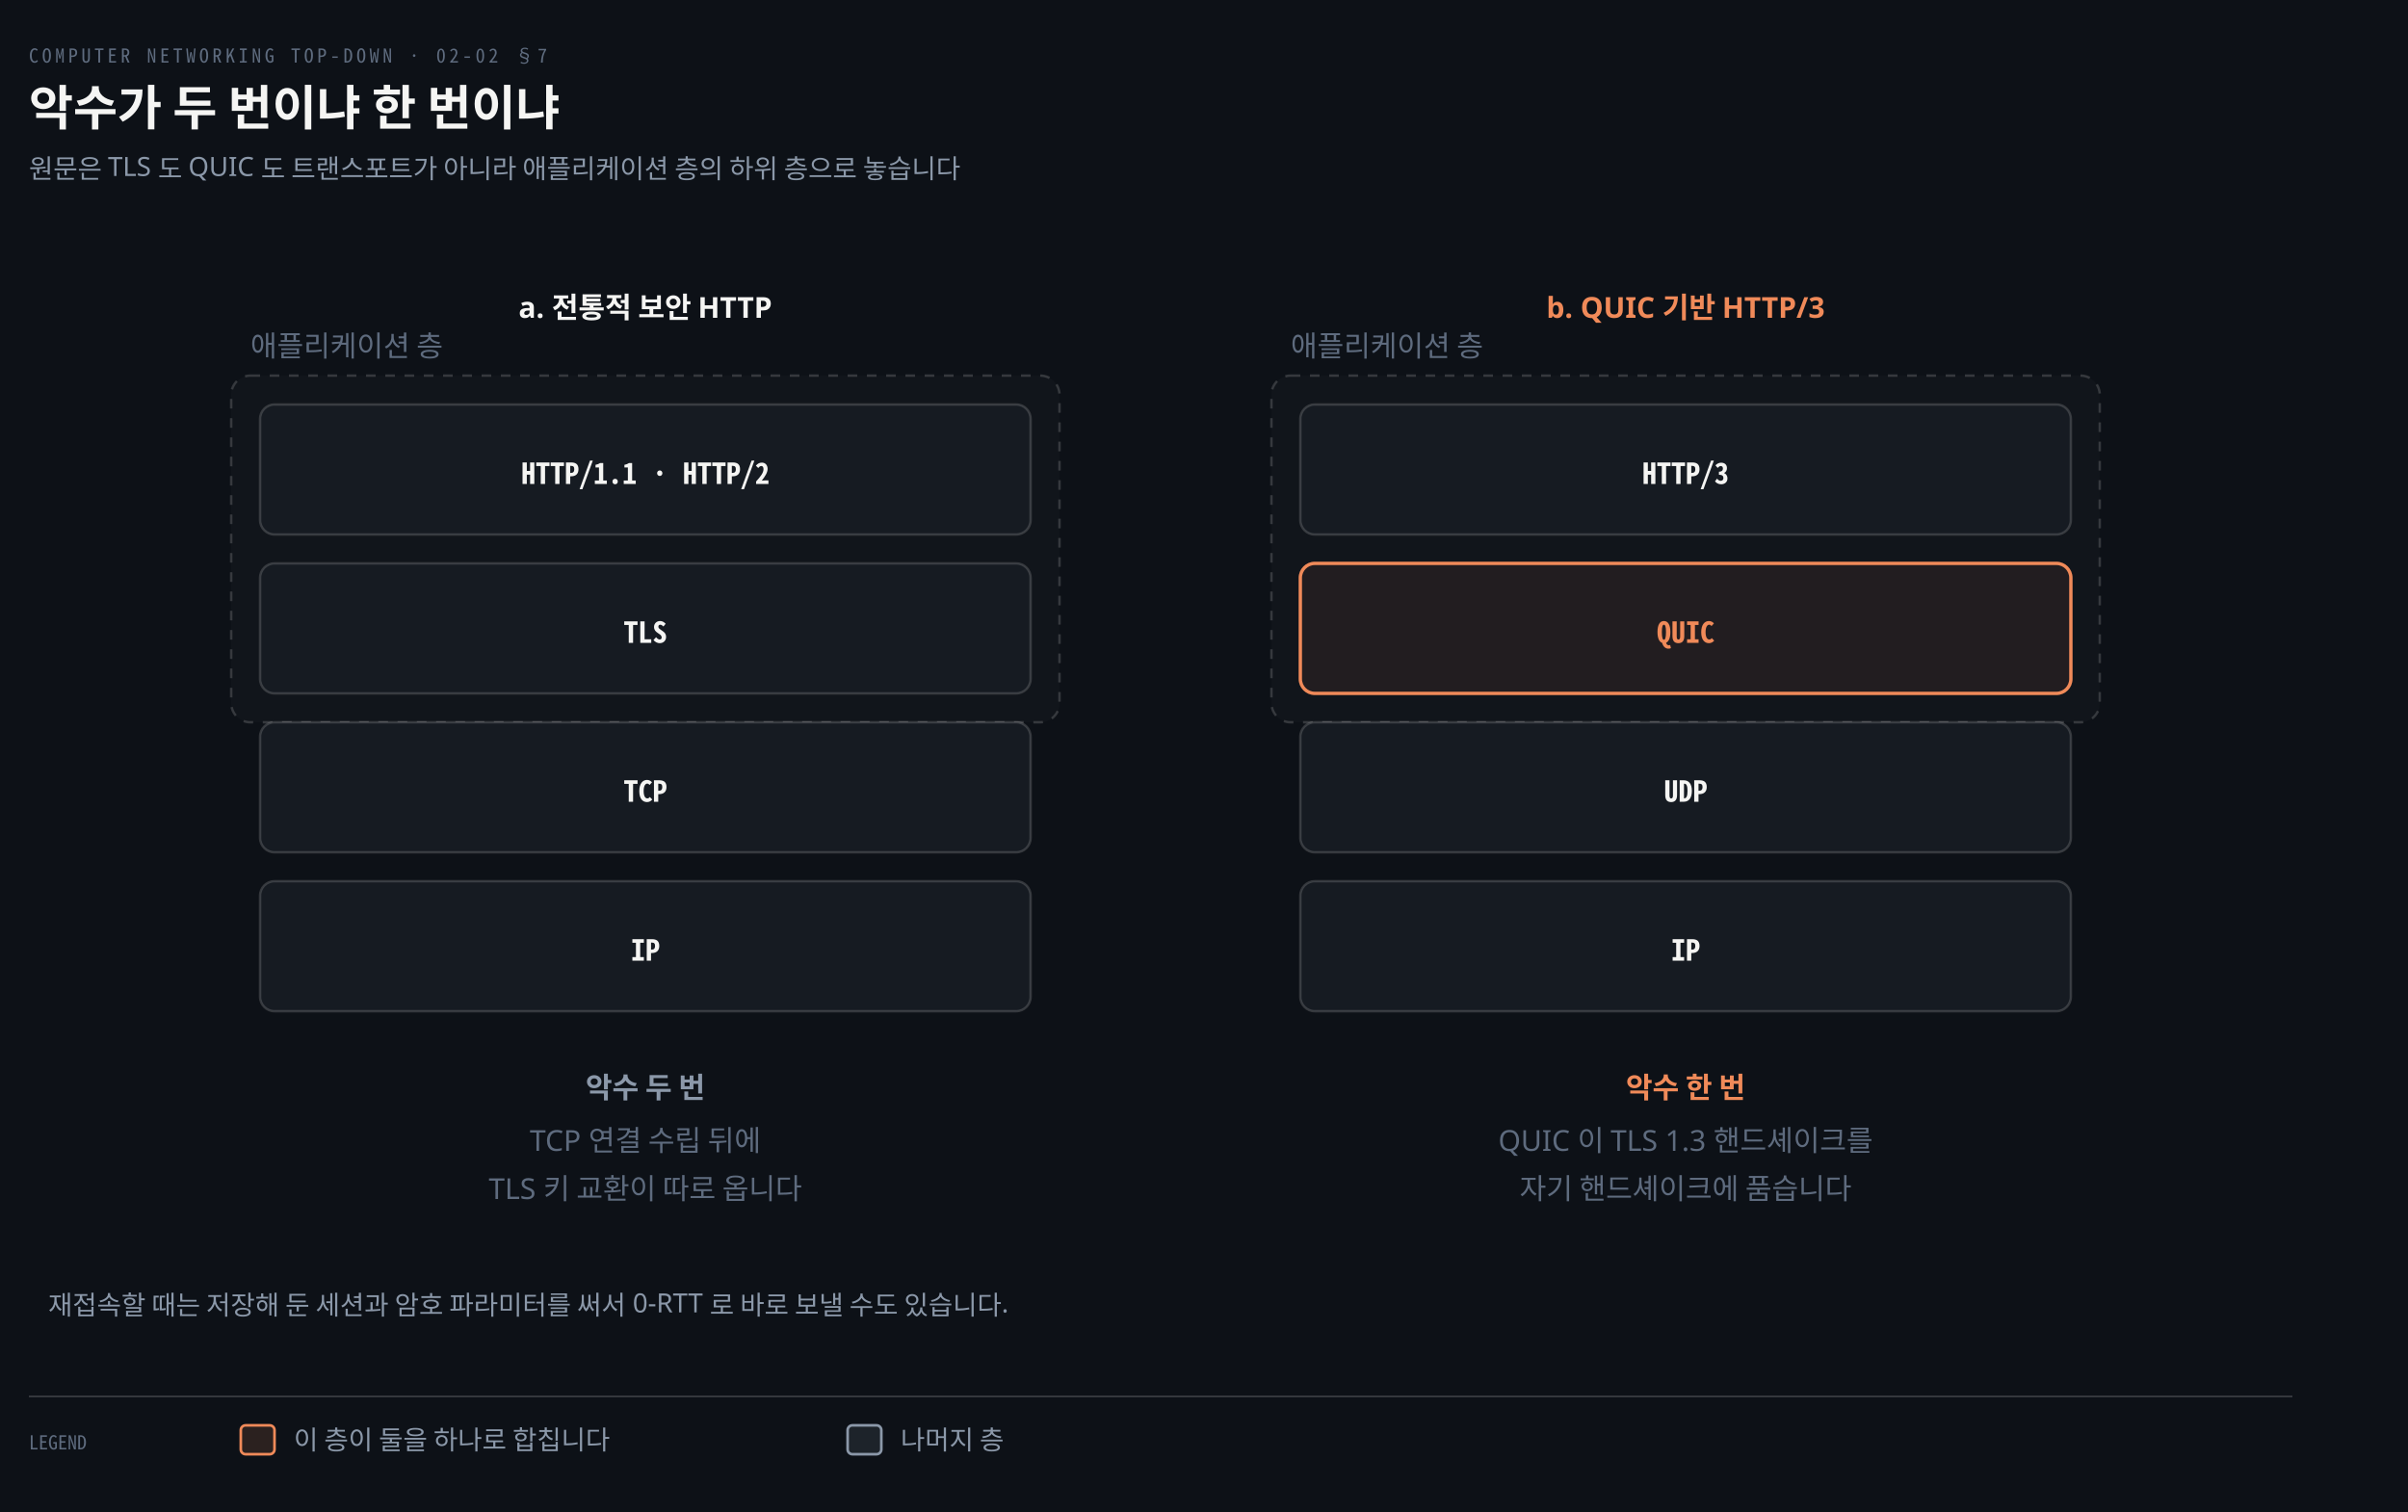
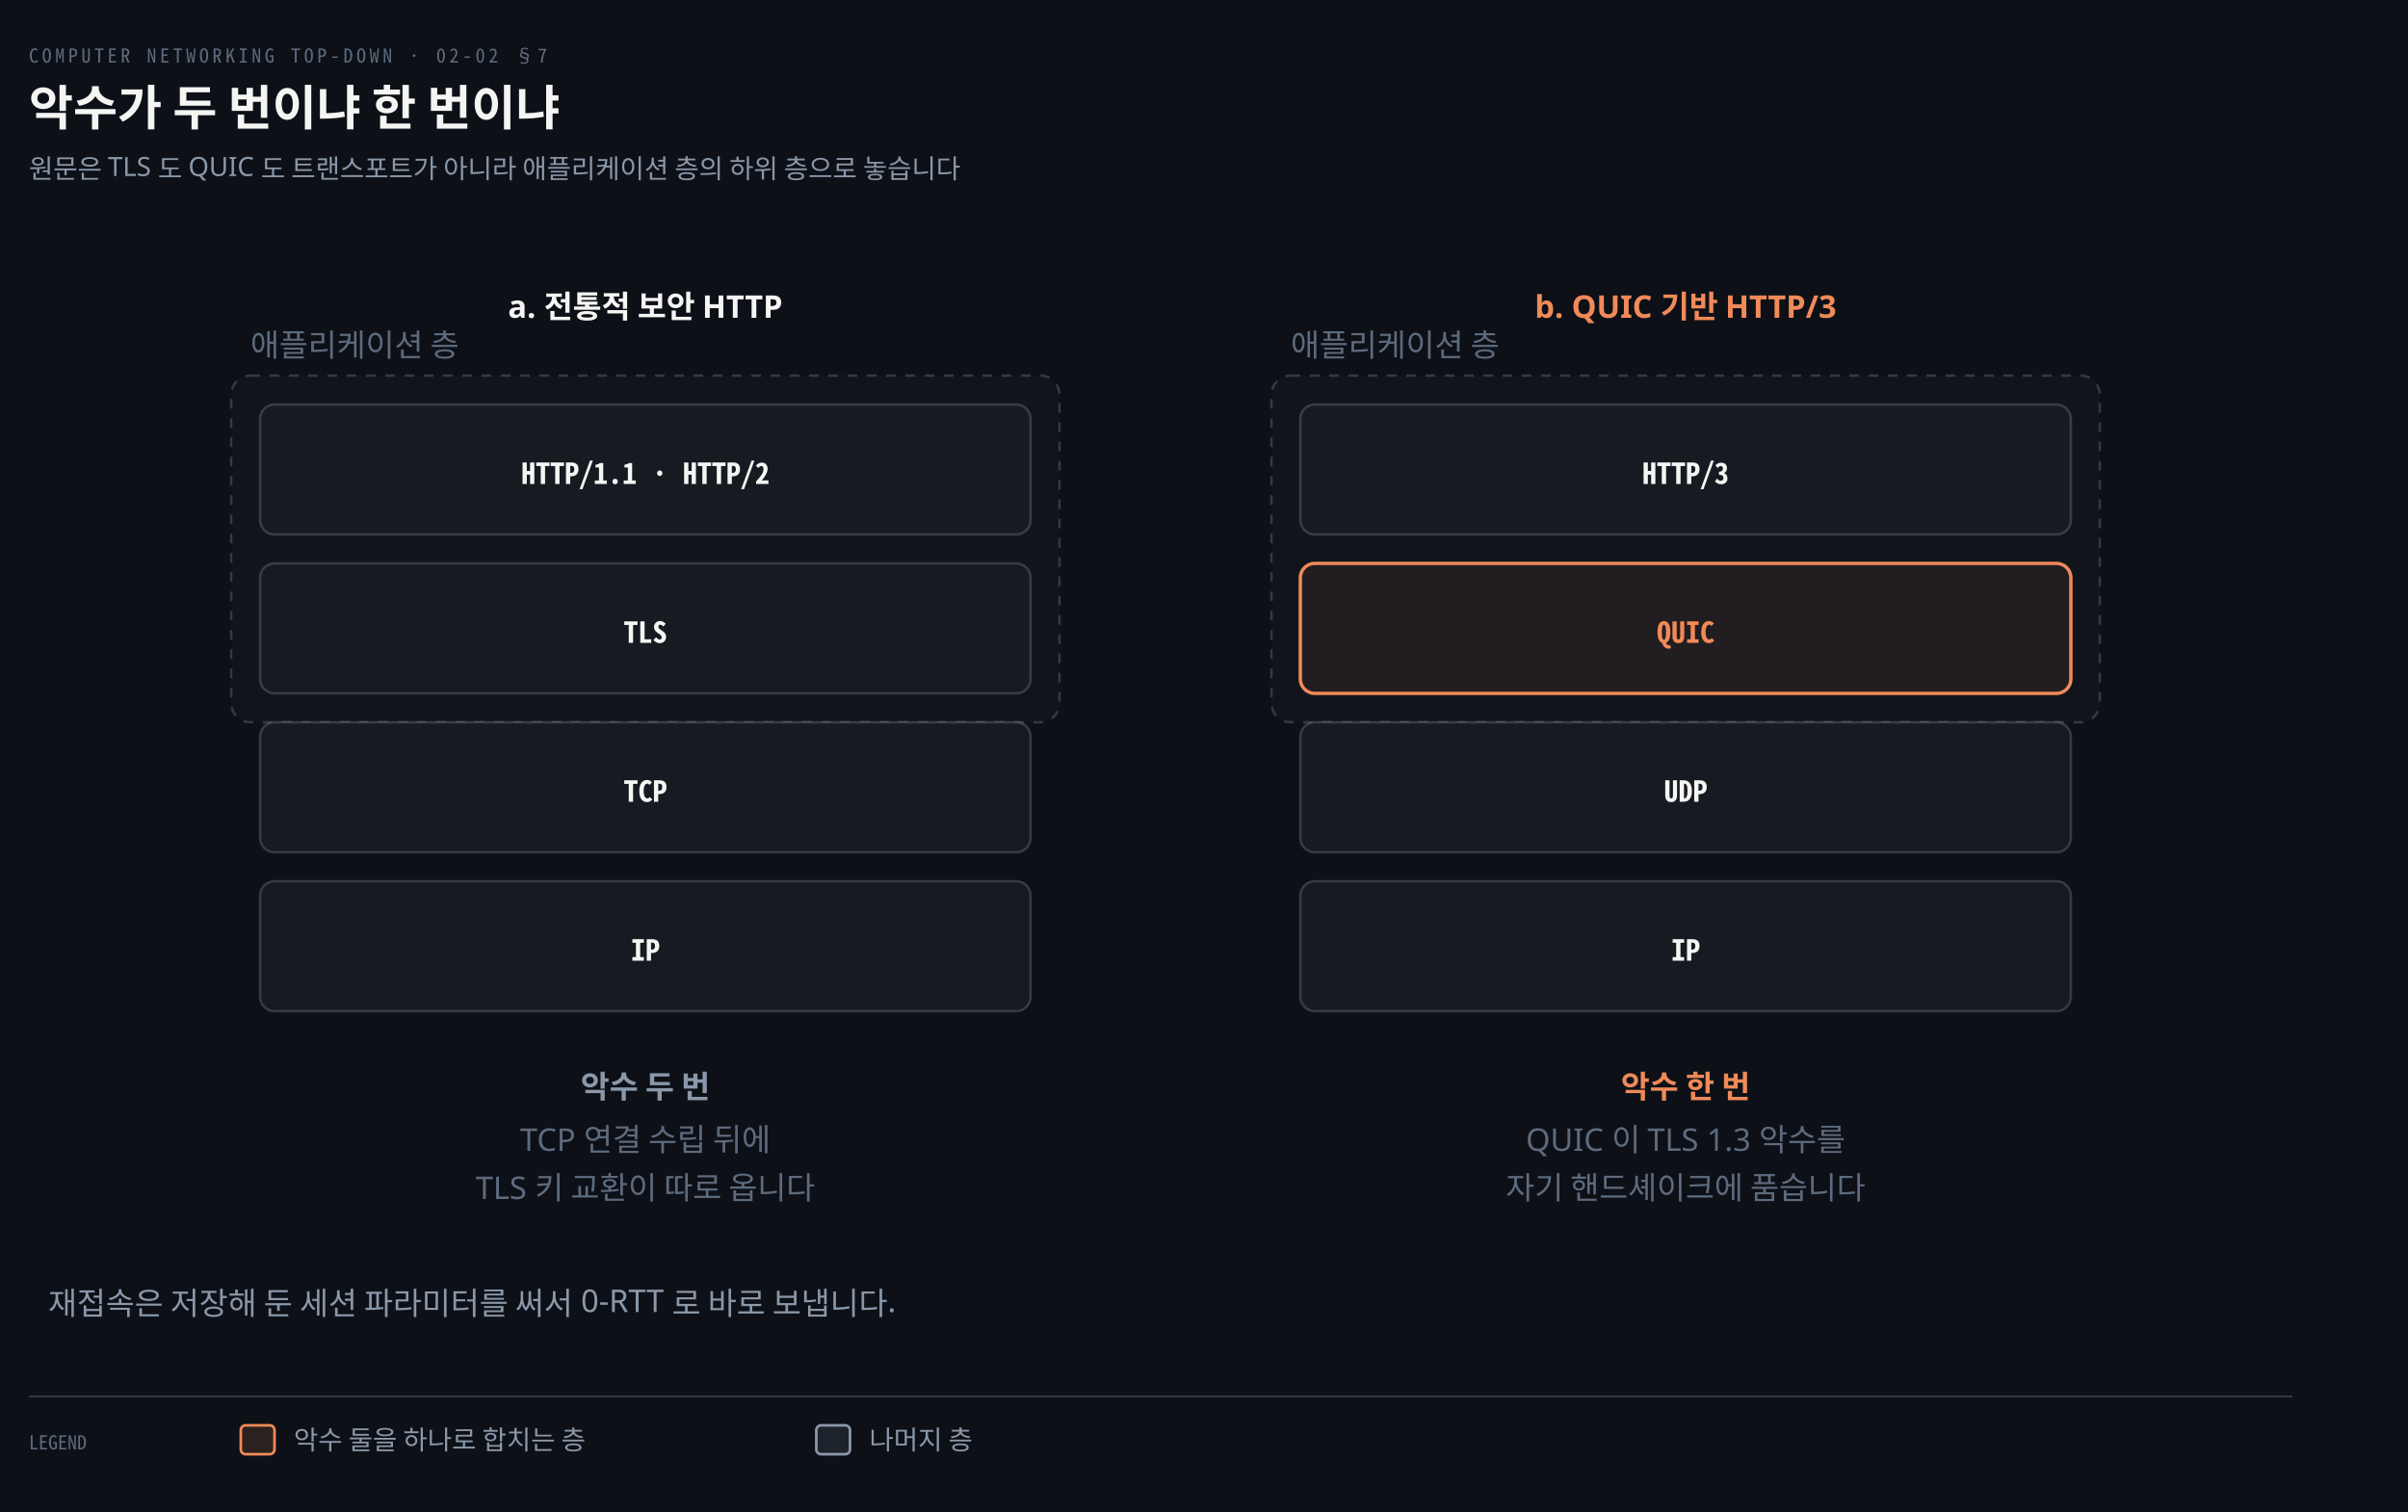
<svg xmlns="http://www.w3.org/2000/svg" viewBox="0 0 1000 628" width="100%" role="img" aria-labelledby="dt dd">
  <defs>
    <marker id="ar" viewBox="0 0 8 8" refX="7" refY="4" markerWidth="6.5" markerHeight="6.5" orient="auto">
      <path d="M0 0 L8 4 L0 8 z" fill="#8B98A9" />
    </marker>
    <marker id="ok" viewBox="0 0 8 8" refX="7" refY="4" markerWidth="6.5" markerHeight="6.5" orient="auto">
      <path d="M0 0 L8 4 L0 8 z" fill="#3FB98C" />
    </marker>
    <marker id="warn" viewBox="0 0 8 8" refX="7" refY="4" markerWidth="6.5" markerHeight="6.5" orient="auto">
      <path d="M0 0 L8 4 L0 8 z" fill="#E3B341" />
    </marker>
    <marker id="bad" viewBox="0 0 8 8" refX="7" refY="4" markerWidth="6.5" markerHeight="6.5" orient="auto">
      <path d="M0 0 L8 4 L0 8 z" fill="#F0616D" />
    </marker>
    <marker id="info" viewBox="0 0 8 8" refX="7" refY="4" markerWidth="6.5" markerHeight="6.5" orient="auto">
      <path d="M0 0 L8 4 L0 8 z" fill="#6A95D8" />
    </marker>
    <marker id="acc" viewBox="0 0 8 8" refX="7" refY="4" markerWidth="6.5" markerHeight="6.5" orient="auto">
      <path d="M0 0 L8 4 L0 8 z" fill="#F08A59" />
    </marker>
    <marker id="soft" viewBox="0 0 8 8" refX="7" refY="4" markerWidth="6.5" markerHeight="6.5" orient="auto">
      <path d="M0 0 L8 4 L0 8 z" fill="#5E6B7E" />
    </marker>
  </defs>
  <rect width="1000" height="628" fill="#0D1117" />
  <text x="12" y="26" font-family="'Geist Mono','Noto Sans Mono CJK KR',monospace" font-size="8" letter-spacing="0.18em" fill="#5E6B7E">COMPUTER NETWORKING TOP-DOWN · 02-02 §7</text>
  <text x="12" y="52" font-family="'Geist','Apple SD Gothic Neo','Noto Sans KR','Malgun Gothic',sans-serif" font-size="20" font-weight="600" fill="#F5F5F3">악수가 두 번이냐 한 번이냐</text>
  <text x="12" y="74" font-family="'Geist','Apple SD Gothic Neo','Noto Sans KR','Malgun Gothic',sans-serif" font-size="11" fill="#8B98A9">원문은 TLS 도 QUIC 도 트랜스포트가 아니라 애플리케이션 층의 하위 층으로 놓습니다</text>
-   <text x="268" y="132" text-anchor="middle" font-family="'Geist','Apple SD Gothic Neo','Noto Sans KR','Malgun Gothic',sans-serif" font-size="12" font-weight="600" fill="#F5F5F3">a. 전통적 보안 HTTP</text>
+   <text x="268" y="132" text-anchor="middle" font-family="'Geist','Apple SD Gothic Neo','Noto Sans KR','Malgun Gothic',sans-serif" font-size="13" font-weight="600" fill="#F5F5F3">a. 전통적 보안 HTTP</text>
  <rect x="96.0" y="156" width="344" height="144" rx="8" fill="#F5F5F305" stroke="rgba(191,192,192,0.22)" stroke-width="1" stroke-dasharray="4 4" />
-   <text x="104.0" y="148" text-anchor="start" font-family="'Geist','Apple SD Gothic Neo','Noto Sans KR','Malgun Gothic',sans-serif" font-size="12" font-weight="400" fill="#5E6B7E">애플리케이션 층</text>
+   <text x="104.0" y="148" text-anchor="start" font-family="'Geist','Apple SD Gothic Neo','Noto Sans KR','Malgun Gothic',sans-serif" font-size="13" font-weight="400" fill="#5E6B7E">애플리케이션 층</text>
  <rect x="108.0" y="168" width="320" height="54" rx="6" fill="#161B22" stroke="rgba(191,192,192,0.22)" stroke-width="1.0" />
  <text x="268" y="201" text-anchor="middle" font-family="'Geist Mono','Noto Sans Mono CJK KR',monospace" font-size="12" font-weight="600" fill="#F5F5F3">HTTP/1.1 · HTTP/2</text>
  <rect x="108.0" y="234" width="320" height="54" rx="6" fill="#161B22" stroke="rgba(191,192,192,0.22)" stroke-width="1.0" />
  <text x="268" y="267" text-anchor="middle" font-family="'Geist Mono','Noto Sans Mono CJK KR',monospace" font-size="12" font-weight="600" fill="#F5F5F3">TLS</text>
  <rect x="108.0" y="300" width="320" height="54" rx="6" fill="#161B22" stroke="rgba(191,192,192,0.22)" stroke-width="1.0" />
  <text x="268" y="333" text-anchor="middle" font-family="'Geist Mono','Noto Sans Mono CJK KR',monospace" font-size="12" font-weight="600" fill="#F5F5F3">TCP</text>
  <rect x="108.0" y="366" width="320" height="54" rx="6" fill="#161B22" stroke="rgba(191,192,192,0.22)" stroke-width="1.0" />
  <text x="268" y="399" text-anchor="middle" font-family="'Geist Mono','Noto Sans Mono CJK KR',monospace" font-size="12" font-weight="600" fill="#F5F5F3">IP</text>
-   <text x="700" y="132" text-anchor="middle" font-family="'Geist','Apple SD Gothic Neo','Noto Sans KR','Malgun Gothic',sans-serif" font-size="12" font-weight="600" fill="#F08A59">b. QUIC 기반 HTTP/3</text>
+   <text x="700" y="132" text-anchor="middle" font-family="'Geist','Apple SD Gothic Neo','Noto Sans KR','Malgun Gothic',sans-serif" font-size="13" font-weight="600" fill="#F08A59">b. QUIC 기반 HTTP/3</text>
  <rect x="528.0" y="156" width="344" height="144" rx="8" fill="#F5F5F305" stroke="rgba(191,192,192,0.22)" stroke-width="1" stroke-dasharray="4 4" />
-   <text x="536.0" y="148" text-anchor="start" font-family="'Geist','Apple SD Gothic Neo','Noto Sans KR','Malgun Gothic',sans-serif" font-size="12" font-weight="400" fill="#5E6B7E">애플리케이션 층</text>
+   <text x="536.0" y="148" text-anchor="start" font-family="'Geist','Apple SD Gothic Neo','Noto Sans KR','Malgun Gothic',sans-serif" font-size="13" font-weight="400" fill="#5E6B7E">애플리케이션 층</text>
  <rect x="540.0" y="168" width="320" height="54" rx="6" fill="#161B22" stroke="rgba(191,192,192,0.22)" stroke-width="1.0" />
  <text x="700" y="201" text-anchor="middle" font-family="'Geist Mono','Noto Sans Mono CJK KR',monospace" font-size="12" font-weight="600" fill="#F5F5F3">HTTP/3</text>
  <rect x="540.0" y="234" width="320" height="54" rx="6" fill="#F08A5914" stroke="#F08A59" stroke-width="1.4" />
  <text x="700" y="267" text-anchor="middle" font-family="'Geist Mono','Noto Sans Mono CJK KR',monospace" font-size="12" font-weight="600" fill="#F08A59">QUIC</text>
  <rect x="540.0" y="300" width="320" height="54" rx="6" fill="#161B22" stroke="rgba(191,192,192,0.22)" stroke-width="1.0" />
  <text x="700" y="333" text-anchor="middle" font-family="'Geist Mono','Noto Sans Mono CJK KR',monospace" font-size="12" font-weight="600" fill="#F5F5F3">UDP</text>
  <rect x="540.0" y="366" width="320" height="54" rx="6" fill="#161B22" stroke="rgba(191,192,192,0.22)" stroke-width="1.0" />
  <text x="700" y="399" text-anchor="middle" font-family="'Geist Mono','Noto Sans Mono CJK KR',monospace" font-size="12" font-weight="600" fill="#F5F5F3">IP</text>
-   <text x="268" y="456" text-anchor="middle" font-family="'Geist','Apple SD Gothic Neo','Noto Sans KR','Malgun Gothic',sans-serif" font-size="12" font-weight="600" fill="#8B98A9">악수 두 번</text>
-   <text x="268" y="478" text-anchor="middle" font-family="'Geist','Apple SD Gothic Neo','Noto Sans KR','Malgun Gothic',sans-serif" font-size="12" font-weight="400" fill="#5E6B7E">TCP 연결 수립 뒤에</text>
-   <text x="268" y="498" text-anchor="middle" font-family="'Geist','Apple SD Gothic Neo','Noto Sans KR','Malgun Gothic',sans-serif" font-size="12" font-weight="400" fill="#5E6B7E">TLS 키 교환이 따로 옵니다</text>
-   <text x="700" y="456" text-anchor="middle" font-family="'Geist','Apple SD Gothic Neo','Noto Sans KR','Malgun Gothic',sans-serif" font-size="12" font-weight="600" fill="#F08A59">악수 한 번</text>
-   <text x="700" y="478" text-anchor="middle" font-family="'Geist','Apple SD Gothic Neo','Noto Sans KR','Malgun Gothic',sans-serif" font-size="12" font-weight="400" fill="#5E6B7E">QUIC 이 TLS 1.3 핸드셰이크를</text>
-   <text x="700" y="498" text-anchor="middle" font-family="'Geist','Apple SD Gothic Neo','Noto Sans KR','Malgun Gothic',sans-serif" font-size="12" font-weight="400" fill="#5E6B7E">자기 핸드셰이크에 품습니다</text>
-   <text x="20" y="546" text-anchor="start" font-family="'Geist','Apple SD Gothic Neo','Noto Sans KR','Malgun Gothic',sans-serif" font-size="11" font-weight="400" fill="#8B98A9">재접속할 때는 저장해 둔 세션과 암호 파라미터를 써서 0-RTT 로 바로 보낼 수도 있습니다.</text>
+   <text x="268" y="456" text-anchor="middle" font-family="'Geist','Apple SD Gothic Neo','Noto Sans KR','Malgun Gothic',sans-serif" font-size="13" font-weight="600" fill="#8B98A9">악수 두 번</text>
+   <text x="268" y="478" text-anchor="middle" font-family="'Geist','Apple SD Gothic Neo','Noto Sans KR','Malgun Gothic',sans-serif" font-size="13" font-weight="400" fill="#5E6B7E">TCP 연결 수립 뒤에</text>
+   <text x="268" y="498" text-anchor="middle" font-family="'Geist','Apple SD Gothic Neo','Noto Sans KR','Malgun Gothic',sans-serif" font-size="13" font-weight="400" fill="#5E6B7E">TLS 키 교환이 따로 옵니다</text>
+   <text x="700" y="456" text-anchor="middle" font-family="'Geist','Apple SD Gothic Neo','Noto Sans KR','Malgun Gothic',sans-serif" font-size="13" font-weight="600" fill="#F08A59">악수 한 번</text>
+   <text x="700" y="478" text-anchor="middle" font-family="'Geist','Apple SD Gothic Neo','Noto Sans KR','Malgun Gothic',sans-serif" font-size="13" font-weight="400" fill="#5E6B7E">QUIC 이 TLS 1.3 악수를</text>
+   <text x="700" y="498" text-anchor="middle" font-family="'Geist','Apple SD Gothic Neo','Noto Sans KR','Malgun Gothic',sans-serif" font-size="13" font-weight="400" fill="#5E6B7E">자기 핸드셰이크에 품습니다</text>
+   <text x="20" y="546" text-anchor="start" font-family="'Geist','Apple SD Gothic Neo','Noto Sans KR','Malgun Gothic',sans-serif" font-size="13" font-weight="400" fill="#8B98A9">재접속은 저장해 둔 세션 파라미터를 써서 0-RTT 로 바로 보냅니다.</text>
  <line x1="12" y1="580" x2="952" y2="580" stroke="rgba(191,192,192,0.22)" stroke-width="0.8" />
  <text x="12" y="602" text-anchor="start" font-family="'Geist Mono','Noto Sans Mono CJK KR',monospace" font-size="8" font-weight="400" fill="#5E6B7E">LEGEND</text>
  <rect x="100" y="592" width="14" height="12" rx="2" fill="#F08A5922" stroke="#F08A59" stroke-width="1.1" />
-   <text x="122" y="602" text-anchor="start" font-family="'Geist','Apple SD Gothic Neo','Noto Sans KR','Malgun Gothic',sans-serif" font-size="11" font-weight="400" fill="#8B98A9">이 층이 둘을 하나로 합칩니다</text>
-   <rect x="352" y="592" width="14" height="12" rx="2" fill="#8B98A922" stroke="#8B98A9" stroke-width="1.1" />
-   <text x="374" y="602" text-anchor="start" font-family="'Geist','Apple SD Gothic Neo','Noto Sans KR','Malgun Gothic',sans-serif" font-size="11" font-weight="400" fill="#8B98A9">나머지 층</text>
+   <text x="122" y="602" text-anchor="start" font-family="'Geist','Apple SD Gothic Neo','Noto Sans KR','Malgun Gothic',sans-serif" font-size="11" font-weight="400" fill="#8B98A9">악수 둘을 하나로 합치는 층</text>
+   <rect x="339" y="592" width="14" height="12" rx="2" fill="#8B98A922" stroke="#8B98A9" stroke-width="1.1" />
+   <text x="361" y="602" text-anchor="start" font-family="'Geist','Apple SD Gothic Neo','Noto Sans KR','Malgun Gothic',sans-serif" font-size="11" font-weight="400" fill="#8B98A9">나머지 층</text>
</svg>
